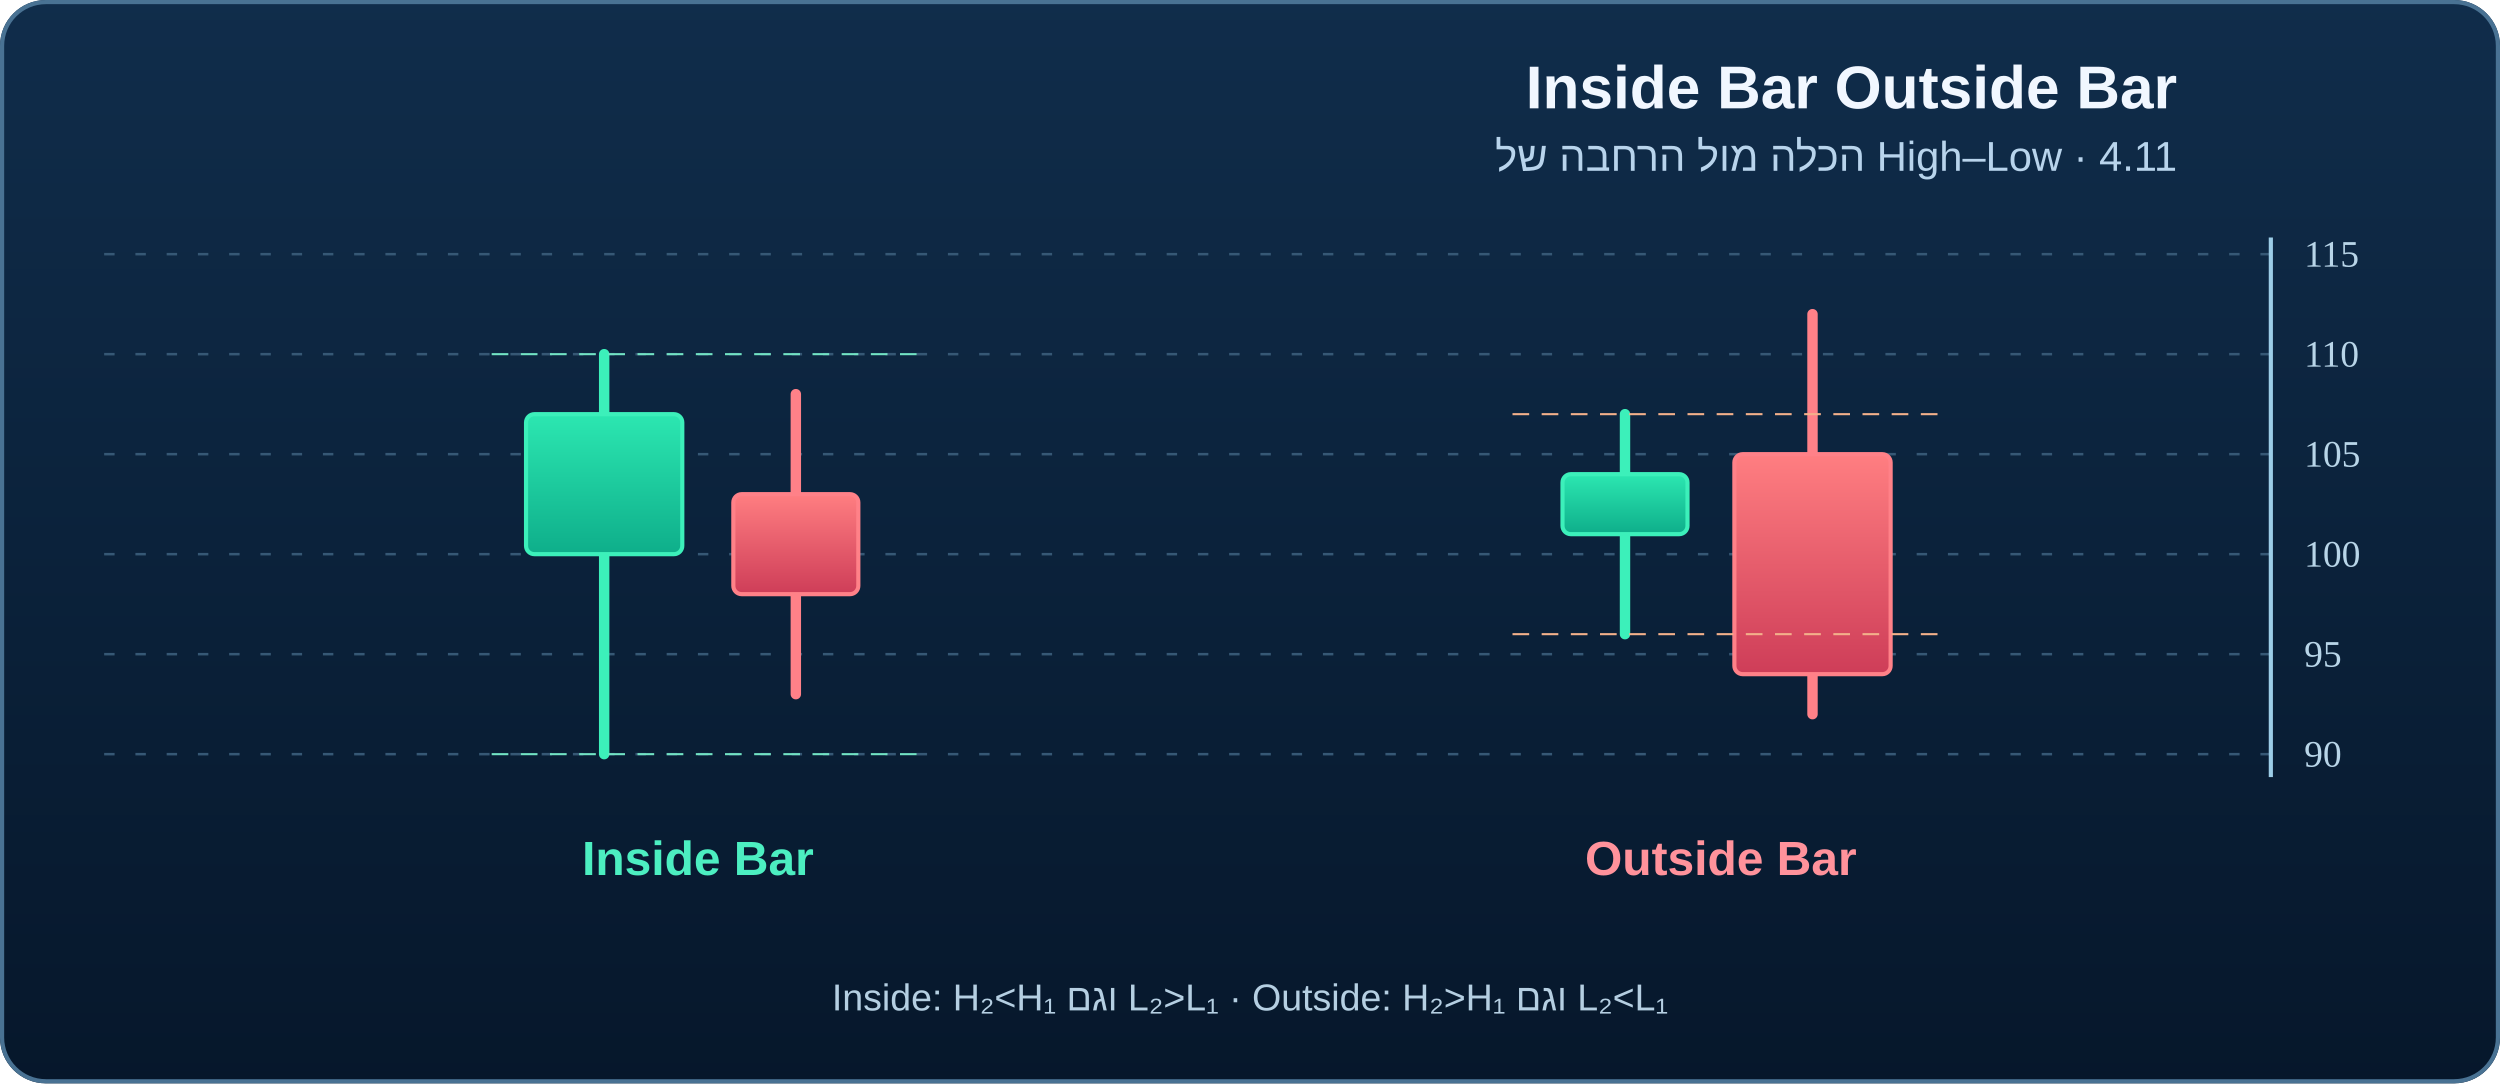
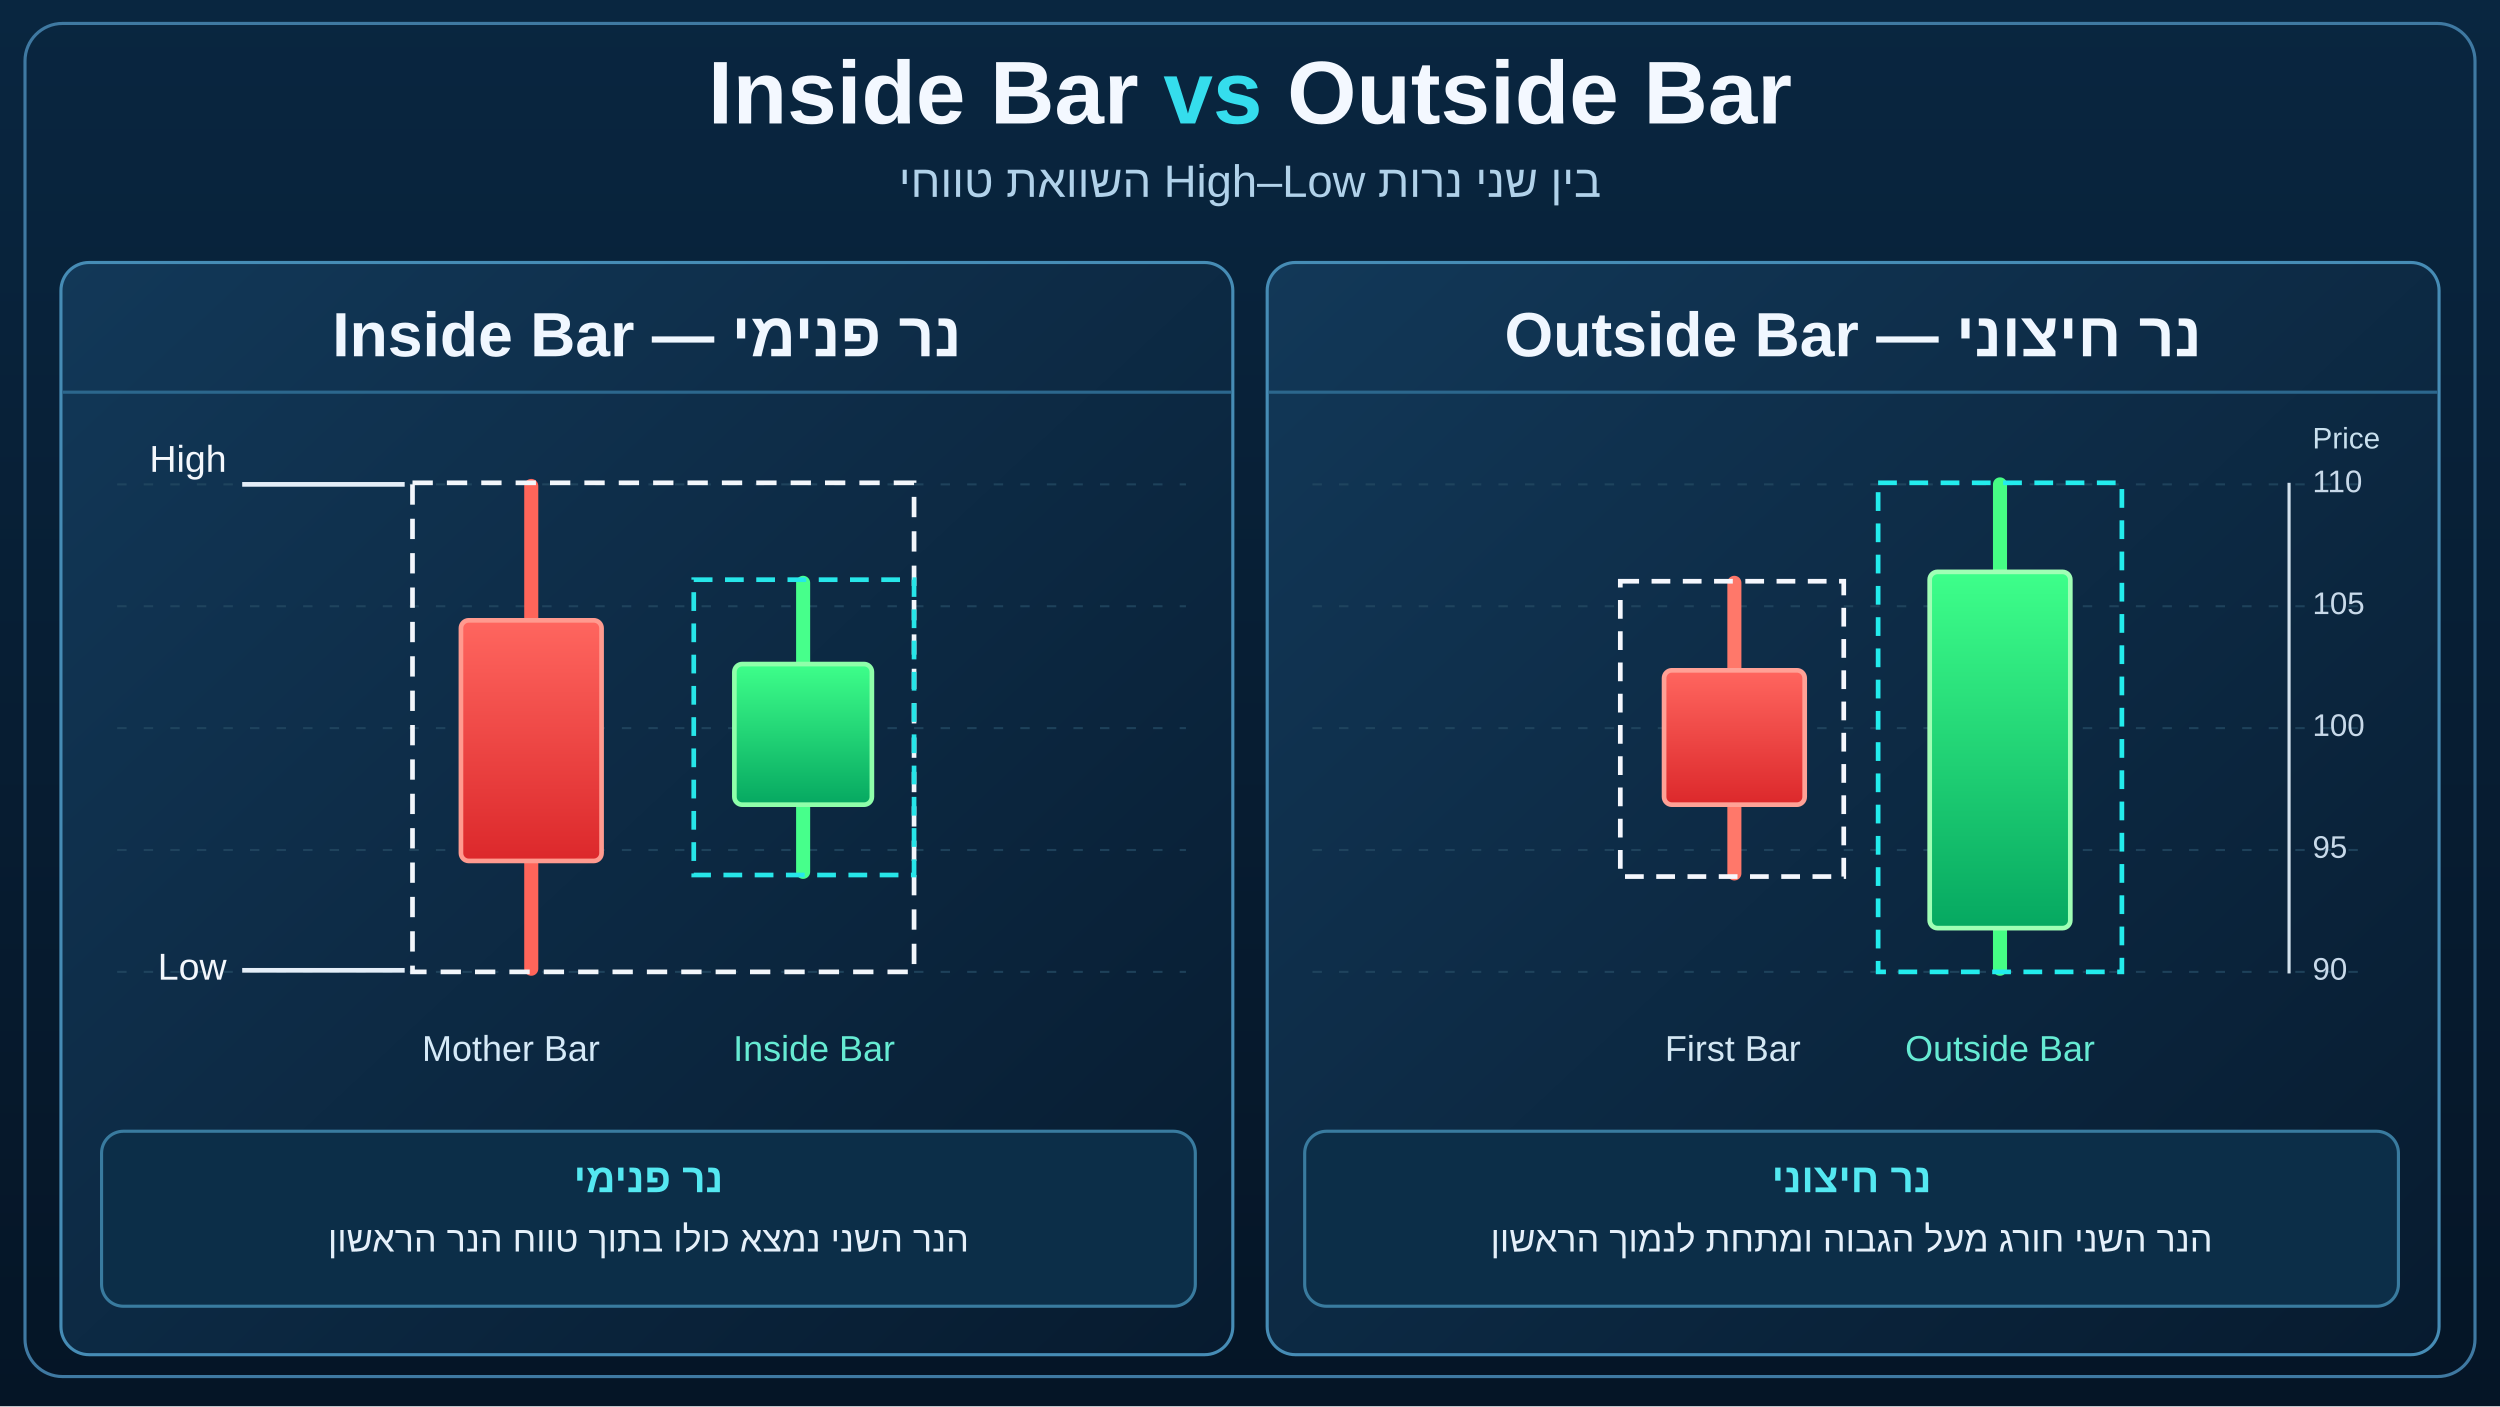
- <svg xmlns="http://www.w3.org/2000/svg" width="1200" height="520" viewBox="0 0 1200 520" role="img" aria-label="Inside Bar Outside Bar">
+ <svg xmlns="http://www.w3.org/2000/svg" width="1600" height="900" viewBox="0 0 1600 900" role="img" aria-labelledby="title description">
  <defs>
-     <linearGradient id="bg" x2="0" y2="1">
-       <stop stop-color="#102d4b" />
-       <stop offset="1" stop-color="#06172b" />
+     <linearGradient id="bg" x1="0" y1="0" x2="0" y2="1">
+       <stop stop-color="#092640" />
+       <stop offset="1" stop-color="#051526" />
    </linearGradient>
-     <linearGradient id="up" x2="0" y2="1">
-       <stop stop-color="#2ce7b1" />
-       <stop offset="1" stop-color="#0eae8a" />
+     <linearGradient id="p" x1="0" y1="0" x2="1" y2="1">
+       <stop stop-color="#123858" />
+       <stop offset="1" stop-color="#071b2f" />
    </linearGradient>
-     <linearGradient id="dn" x2="0" y2="1">
-       <stop stop-color="#ff7e81" />
-       <stop offset="1" stop-color="#ce3d58" />
+     <linearGradient id="green" x1="0" y1="0" x2="0" y2="1">
+       <stop stop-color="#3eff8a" />
+       <stop offset="1" stop-color="#06a861" />
    </linearGradient>
+     <linearGradient id="red" x1="0" y1="0" x2="0" y2="1">
+       <stop stop-color="#ff665f" />
+       <stop offset="1" stop-color="#dc282b" />
+     </linearGradient>
+     <filter id="soft">
+       <feGaussianBlur stdDeviation="12" />
+     </filter>
  </defs>
-   <rect width="1200" height="520" rx="22" fill="url(#bg)" />
-   <rect x="1" y="1" width="1198" height="518" rx="21" fill="none" stroke="#497293" stroke-width="2" />
-   <line x1="50" y1="362" x2="1090" y2="362" stroke="#365875" stroke-width="1.2" stroke-dasharray="5 10" />
-   <text x="1106" y="368" font-size="18" fill="#b8d5e8">90</text>
-   <line x1="50" y1="314" x2="1090" y2="314" stroke="#365875" stroke-width="1.2" stroke-dasharray="5 10" />
-   <text x="1106" y="320" font-size="18" fill="#b8d5e8">95</text>
-   <line x1="50" y1="266" x2="1090" y2="266" stroke="#365875" stroke-width="1.2" stroke-dasharray="5 10" />
-   <text x="1106" y="272" font-size="18" fill="#b8d5e8">100</text>
-   <line x1="50" y1="218" x2="1090" y2="218" stroke="#365875" stroke-width="1.2" stroke-dasharray="5 10" />
-   <text x="1106" y="224" font-size="18" fill="#b8d5e8">105</text>
-   <line x1="50" y1="170" x2="1090" y2="170" stroke="#365875" stroke-width="1.2" stroke-dasharray="5 10" />
-   <text x="1106" y="176" font-size="18" fill="#b8d5e8">110</text>
-   <line x1="50" y1="122" x2="1090" y2="122" stroke="#365875" stroke-width="1.2" stroke-dasharray="5 10" />
-   <text x="1106" y="128" font-size="18" fill="#b8d5e8">115</text>
-   <line x1="1090" x2="1090" y1="114" y2="373" stroke="#9ccde7" stroke-width="2" />
-   <text x="1045" y="52" font-size="29" font-weight="bold" text-anchor="end" fill="#f1f7ff" font-family="Arial,sans-serif" direction="ltr">Inside Bar Outside Bar</text>
-   <text x="1045" y="82" font-size="20" text-anchor="end" fill="#b8d4ec" font-family="Arial,sans-serif">הכלה מול הרחבה של High–Low · 4.11</text>
-   <line x1="290" x2="290" y1="170" y2="362" stroke="#3cf0ba" stroke-width="5" stroke-linecap="round" />
-   <rect x="252.5" y="198.8" width="75" height="67.2" rx="4" fill="url(#up)" stroke="#3cf0ba" stroke-width="2" />
-   <line x1="382" x2="382" y1="189.2" y2="333.2" stroke="#ff8188" stroke-width="5" stroke-linecap="round" />
-   <rect x="352" y="237.2" width="60" height="48" rx="4" fill="url(#dn)" stroke="#ff8188" stroke-width="2" />
-   <line x1="780" x2="780" y1="198.8" y2="304.4" stroke="#3cf0ba" stroke-width="5" stroke-linecap="round" />
-   <rect x="750" y="227.6" width="60" height="28.8" rx="4" fill="url(#up)" stroke="#3cf0ba" stroke-width="2" />
-   <line x1="870" x2="870" y1="150.8" y2="342.8" stroke="#ff8188" stroke-width="5" stroke-linecap="round" />
-   <rect x="832.5" y="218" width="75" height="105.6" rx="4" fill="url(#dn)" stroke="#ff8188" stroke-width="2" />
-   <line x1="236" x2="440" y1="170" y2="170" stroke="#72e3c4" stroke-dasharray="8 6" />
-   <line x1="236" x2="440" y1="362" y2="362" stroke="#72e3c4" stroke-dasharray="8 6" />
-   <line x1="726" x2="935" y1="198.8" y2="198.8" stroke="#f3b08a" stroke-dasharray="8 6" />
-   <line x1="726" x2="935" y1="304.4" y2="304.4" stroke="#f3b08a" stroke-dasharray="8 6" />
-   <text x="335" y="420" fill="#4cefc1" font-family="Arial,sans-serif" font-size="23" font-weight="bold" text-anchor="middle">Inside Bar</text>
-   <text x="826" y="420" fill="#ff929b" font-family="Arial,sans-serif" font-size="23" font-weight="bold" text-anchor="middle">Outside Bar</text>
-   <text x="600" y="485" text-anchor="middle" fill="#b5cfe2" font-family="Arial,sans-serif" font-size="18">Inside: H₂&lt;H₁ וגם L₂&gt;L₁ · Outside: H₂&gt;H₁ וגם L₂&lt;L₁</text>
+   <rect width="1600" height="900" fill="url(#bg)" />
+   <rect x="16" y="15" width="1568" height="866" rx="24" fill="none" stroke="#3f79a2" stroke-width="2" />
+   <text x="800" y="79" fill="#f3f8ff" text-anchor="middle" font-family="Arial,sans-serif" font-size="57" font-weight="700">Inside Bar <tspan fill="#35dded">vs</tspan> Outside Bar</text>
+   <text x="800" y="126" fill="#b1d2ea" text-anchor="middle" font-family="Arial,sans-serif" font-size="29">השוואת טווחי High–Low בין שני נרות</text>
+   <rect x="39" y="168" width="750" height="699" rx="18" fill="url(#p)" stroke="#468cb5" stroke-width="2" />
+   <rect x="811" y="168" width="750" height="699" rx="18" fill="url(#p)" stroke="#468cb5" stroke-width="2" />
+   <text x="414" y="228" text-anchor="middle" font-family="Arial,sans-serif" font-size="40" fill="#f0f7ff" font-weight="bold">Inside Bar — נר פנימי</text>
+   <text x="1186" y="228" text-anchor="middle" font-family="Arial,sans-serif" font-size="40" fill="#f0f7ff" font-weight="bold">Outside Bar — נר חיצוני</text>
+   <path d="M40 251 H788 M812 251 H1560" stroke="#2c678d" stroke-width="2" />
+   <g stroke="#234962" stroke-width="1.3" opacity=".8">
+     <path d="M75 310 H759 M75 388 H759 M75 466 H759 M75 544 H759 M75 622 H759 M840 310 H1518 M840 388 H1518 M840 466 H1518 M840 544 H1518 M840 622 H1518" stroke-dasharray="6 11" />
+   </g>
+   <g stroke="#ff655a" stroke-width="9" stroke-linecap="round">
+     <path d="M340 311 V620" />
+   </g>
+   <rect x="295" y="397" width="90" height="154" rx="5" fill="url(#red)" stroke="#ff9a8f" stroke-width="3" />
+   <g stroke="#47ff8b" stroke-width="9" stroke-linecap="round">
+     <path d="M514 373 V558" />
+   </g>
+   <rect x="470" y="425" width="88" height="90" rx="5" fill="url(#green)" stroke="#8fffaa" stroke-width="3" />
+   <rect x="264" y="309" width="321" height="313" fill="none" stroke="#f2f6fb" stroke-width="3" stroke-dasharray="13 9" />
+   <rect x="444" y="371" width="141" height="189" fill="none" stroke="#27e6e9" stroke-width="3" stroke-dasharray="12 8" />
+   <path d="M155 310 H259 M155 621 H259" stroke="#e4eef8" stroke-width="3" />
+   <text x="145" y="302" text-anchor="end" font-family="Arial,sans-serif" font-size="24" fill="#f3f7fc">High</text>
+   <text x="145" y="627" text-anchor="end" font-family="Arial,sans-serif" font-size="24" fill="#f3f7fc">Low</text>
+   <text x="327" y="679" text-anchor="middle" font-family="Arial,sans-serif" font-size="23" fill="#d6eaf8">Mother Bar</text>
+   <text x="521" y="679" text-anchor="middle" font-family="Arial,sans-serif" font-size="23" fill="#66ebd3">Inside Bar</text>
+   <g stroke="#ff786a" stroke-width="9" stroke-linecap="round">
+     <path d="M1110 373 V559" />
+   </g>
+   <rect x="1065" y="429" width="90" height="86" rx="5" fill="url(#red)" stroke="#ffa196" stroke-width="3" />
+   <g stroke="#46fe84" stroke-width="9" stroke-linecap="round">
+     <path d="M1280 310 V620" />
+   </g>
+   <rect x="1235" y="366" width="90" height="228" rx="5" fill="url(#green)" stroke="#a0ffb5" stroke-width="3" />
+   <rect x="1037" y="372" width="143" height="189" fill="none" stroke="#f5f7fd" stroke-width="3" stroke-dasharray="12 8" />
+   <rect x="1202" y="309" width="156" height="313" fill="none" stroke="#23eced" stroke-width="3" stroke-dasharray="12 8" />
+   <text x="1109" y="679" text-anchor="middle" font-family="Arial,sans-serif" font-size="23" fill="#d4e7f3">First Bar</text>
+   <text x="1280" y="679" text-anchor="middle" font-family="Arial,sans-serif" font-size="23" fill="#66ebd3">Outside Bar</text>
+   <path d="M1465 309 V623" stroke="#d4e2ed" stroke-width="2" />
+   <g font-size="20" font-family="Arial,sans-serif" fill="#c8d9e9">
+     <text x="1480" y="315">110</text>
+     <text x="1480" y="393">105</text>
+     <text x="1480" y="471">100</text>
+     <text x="1480" y="549">95</text>
+     <text x="1480" y="627">90</text>
+   </g>
+   <text x="1480" y="287" font-family="Arial,sans-serif" font-size="19" fill="#c9e0ee">Price</text>
+   <rect x="65" y="724" width="700" height="112" rx="14" fill="#0c2e48" stroke="#397b9f" stroke-width="2" />
+   <rect x="835" y="724" width="700" height="112" rx="14" fill="#0c2e48" stroke="#397b9f" stroke-width="2" />
+   <text x="415" y="763" text-anchor="middle" font-family="Arial,sans-serif" font-size="26" fill="#54e8f1" font-weight="bold">נר פנימי</text>
+   <text x="415" y="801" text-anchor="middle" font-family="Arial,sans-serif" font-size="23" fill="#e5f0fa">הנר השני נמצא כולו בתוך טווח הנר הראשון</text>
+   <text x="1185" y="763" text-anchor="middle" font-family="Arial,sans-serif" font-size="26" fill="#54e8f1" font-weight="bold">נר חיצוני</text>
+   <text x="1185" y="801" text-anchor="middle" font-family="Arial,sans-serif" font-size="23" fill="#e5f0fa">הנר השני חורג מעל הגבוה ומתחת לנמוך הראשון</text>
</svg>
